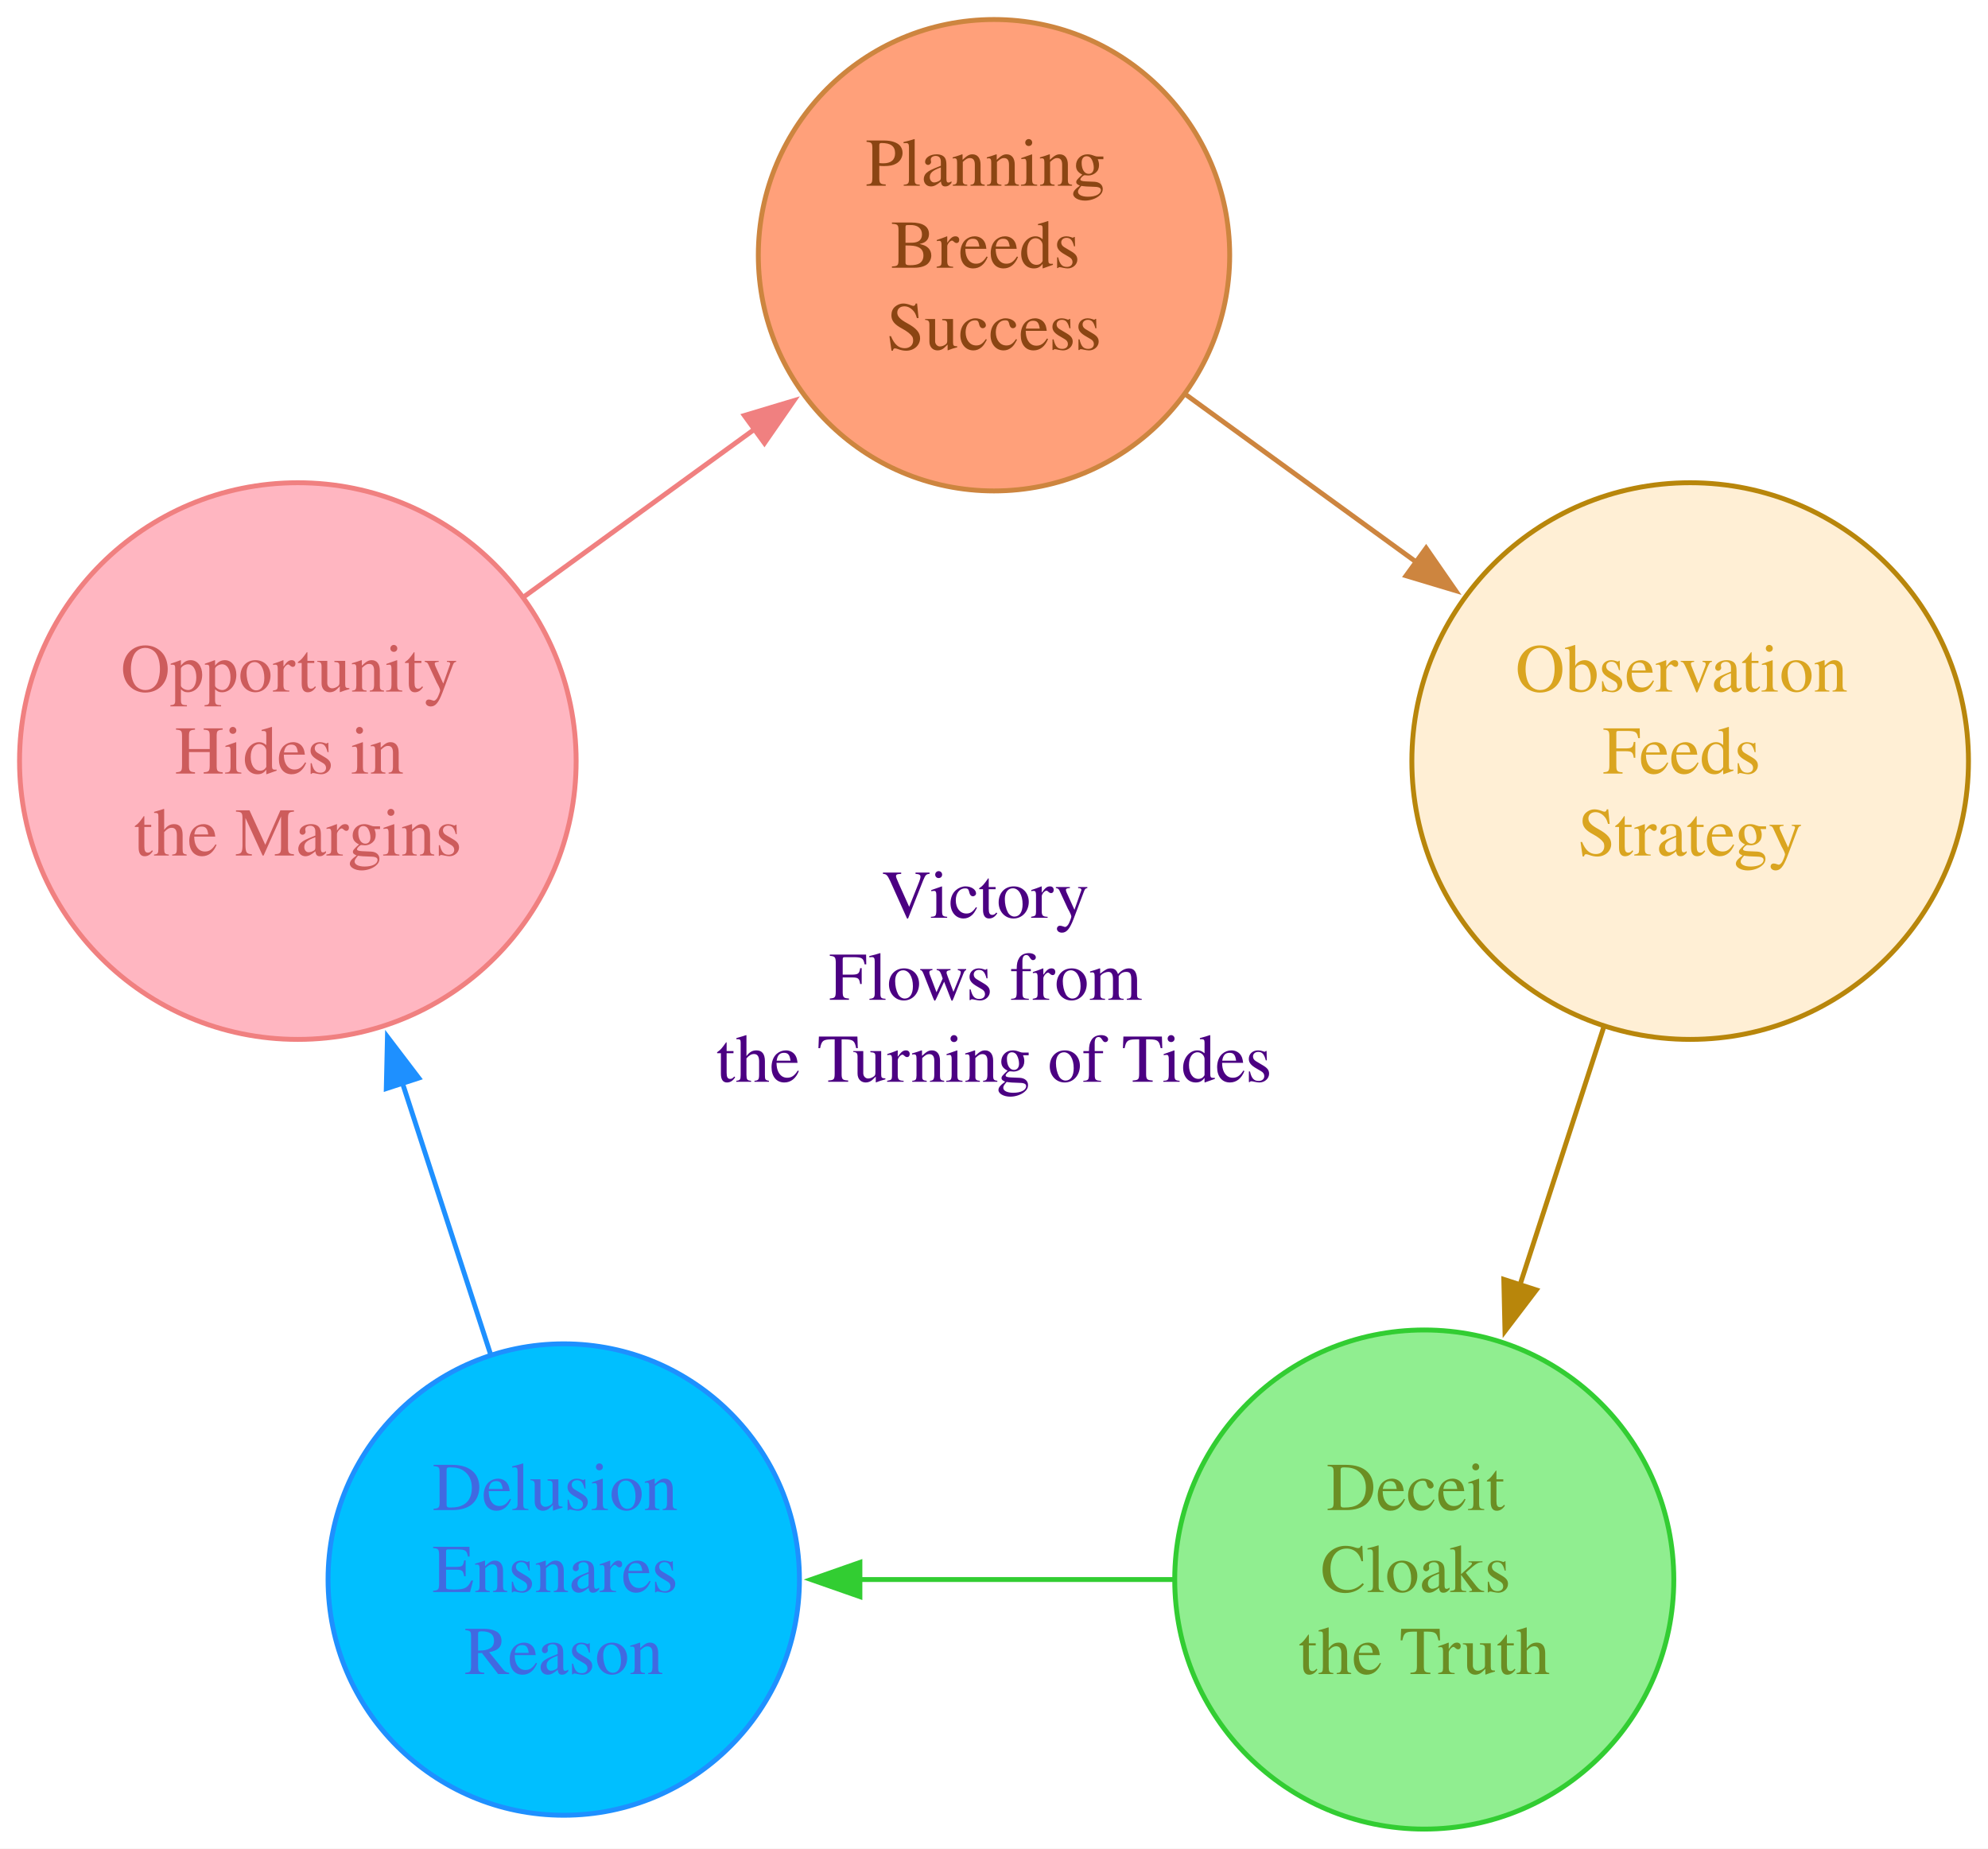
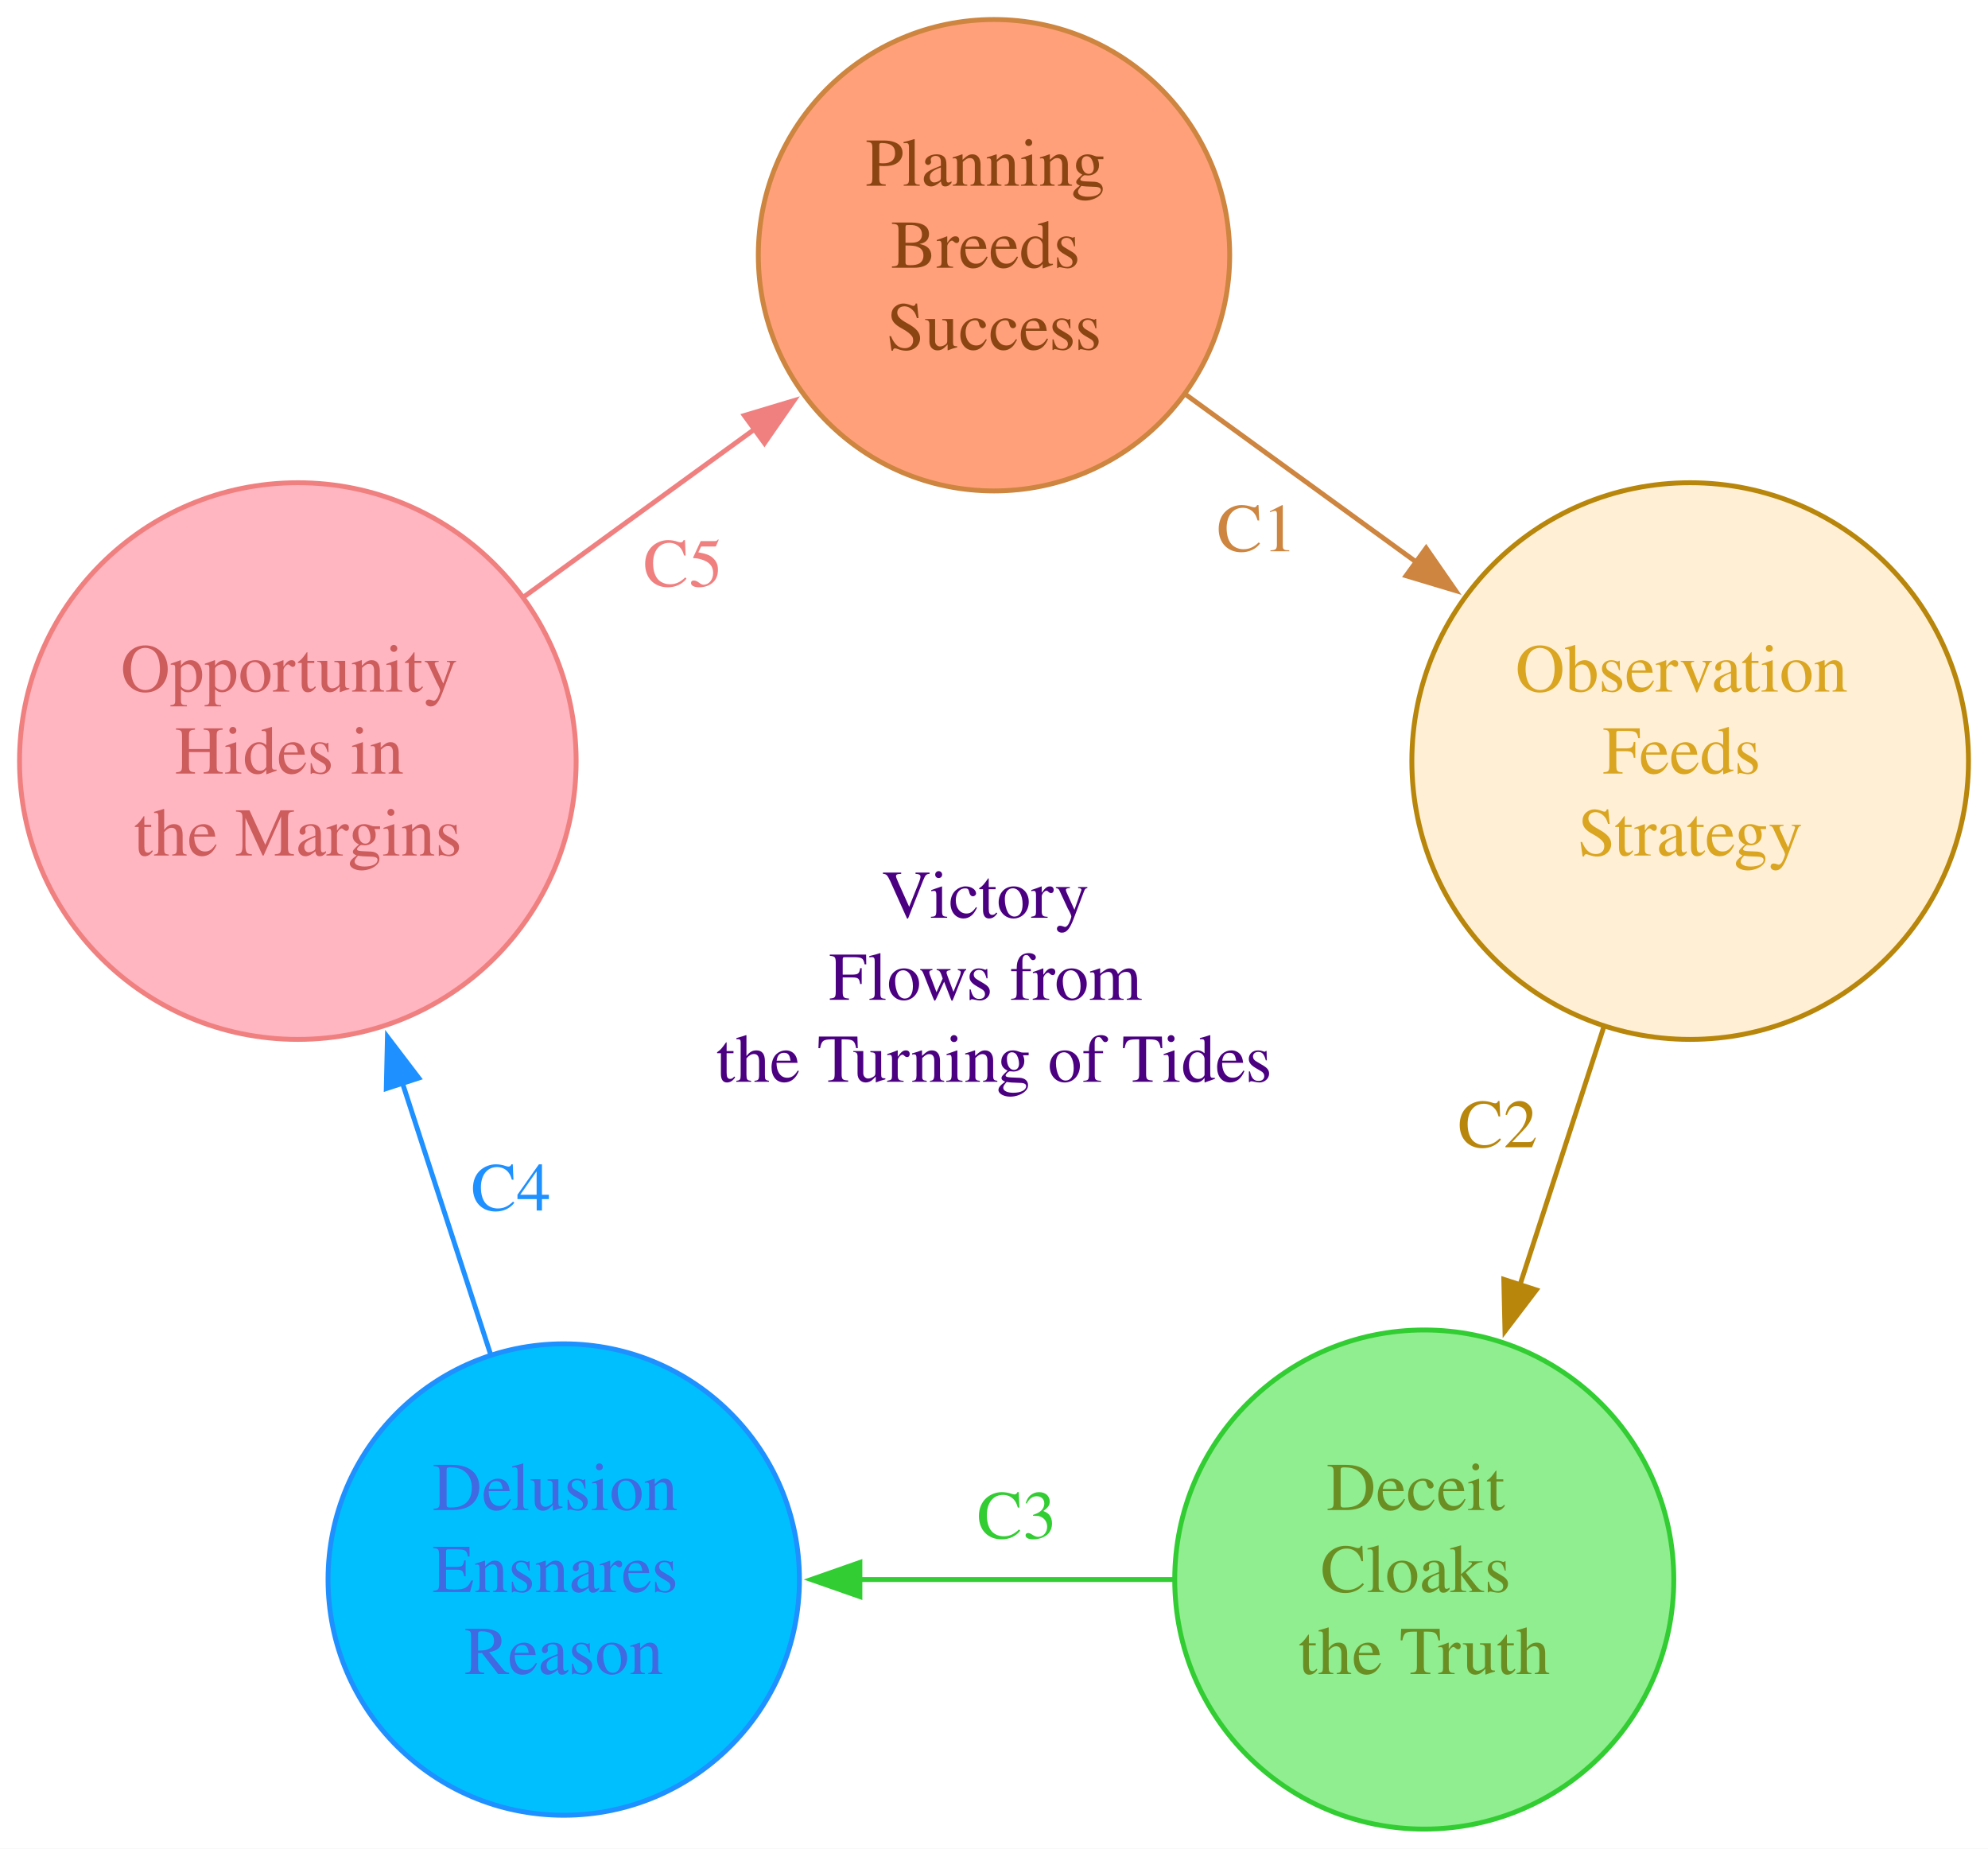
<svg xmlns="http://www.w3.org/2000/svg" width="407.379" height="378.783" viewBox="0 0 407.379 378.783">
  <g id="graph0" class="graph" transform="translate(203.6894,202.2962) scale(1.0)">
    <rect x="-203.689" y="-202.296" width="407.379" height="378.783" fill="white" />
    <g class="node" id="node_0">
      <circle cx="9.184850993605149e-15" cy="-150" r="48.296" fill="lightsalmon" stroke="peru" />
      <text x="9.184850993605149e-15" y="-150" text-anchor="middle" dominant-baseline="central" fill="saddlebrown" font-family="Times,serif" font-size="14">
        <tspan x="9.184850993605149e-15" dy="-1.2em">Planning</tspan>
        <tspan x="9.184850993605149e-15" dy="1.2em">Breeds</tspan>
        <tspan x="9.184850993605149e-15" dy="1.2em">Success</tspan>
      </text>
    </g>
    <g class="node" id="node_1">
      <circle cx="142.658" cy="-46.353" r="57.031" fill="papayawhip" stroke="darkgoldenrod" />
      <text x="142.658" y="-46.353" text-anchor="middle" dominant-baseline="central" fill="goldenrod" font-family="Times,serif" font-size="14">
        <tspan x="142.658" dy="-1.2em">Observation</tspan>
        <tspan x="142.658" dy="1.2em">Feeds</tspan>
        <tspan x="142.658" dy="1.2em">Strategy</tspan>
      </text>
    </g>
    <g class="node" id="node_2">
      <circle cx="88.168" cy="121.353" r="51.134" fill="lightgreen" stroke="limegreen" />
      <text x="88.168" y="121.353" text-anchor="middle" dominant-baseline="central" fill="olivedrab" font-family="Times,serif" font-size="14">
        <tspan x="88.168" dy="-1.2em">Deceit</tspan>
        <tspan x="88.168" dy="1.2em">Cloaks</tspan>
        <tspan x="88.168" dy="1.2em">the Truth</tspan>
      </text>
    </g>
    <g class="node" id="node_3">
      <circle cx="-88.168" cy="121.353" r="48.296" fill="deepskyblue" stroke="dodgerblue" />
      <text x="-88.168" y="121.353" text-anchor="middle" dominant-baseline="central" fill="royalblue" font-family="Times,serif" font-size="14">
        <tspan x="-88.168" dy="-1.2em">Delusion</tspan>
        <tspan x="-88.168" dy="1.2em">Ensnares</tspan>
        <tspan x="-88.168" dy="1.2em">Reason</tspan>
      </text>
    </g>
    <g class="node" id="node_4">
      <circle cx="-142.658" cy="-46.353" r="57.031" fill="lightpink" stroke="lightcoral" />
      <text x="-142.658" y="-46.353" text-anchor="middle" dominant-baseline="central" fill="indianred" font-family="Times,serif" font-size="14">
        <tspan x="-142.658" dy="-1.2em">Opportunity</tspan>
        <tspan x="-142.658" dy="1.2em">Hides in</tspan>
        <tspan x="-142.658" dy="1.2em">the Margins</tspan>
      </text>
    </g>
    <g class="node" id="node_c">
      <text x="0" y="0" text-anchor="middle" dominant-baseline="central" fill="indigo" font-family="Times,serif" font-size="14">
        <tspan x="0" dy="-1.2em">Victory</tspan>
        <tspan x="0" dy="1.2em">Flows from</tspan>
        <tspan x="0" dy="1.2em">the Turning of Tides</tspan>
      </text>
    </g>
    <g class="edge" id="edge1">
      <line x1="39.214" y1="-121.509" x2="86.493" y2="-87.159" stroke="peru" stroke-width="1" />
      <polygon points="94.583,-81.281 84.436,-84.327 88.551,-89.991 94.583,-81.281" fill="peru" stroke="peru" stroke-width="1" />
+       <text x="53.822" y="-91.904" text-anchor="middle" dominant-baseline="central" fill="peru" font-family="Times,serif" font-size="14">C1</text>
    </g>
    <g class="edge" id="edge2">
      <line x1="124.981" y1="8.054" x2="107.799" y2="60.935" stroke="darkgoldenrod" stroke-width="1" />
      <polygon points="104.709,70.445 104.47,59.853 111.127,62.016 104.709,70.445" fill="darkgoldenrod" stroke="darkgoldenrod" stroke-width="1" />
+       <text x="103.207" y="30.211" text-anchor="middle" dominant-baseline="central" fill="darkgoldenrod" font-family="Times,serif" font-size="14">C2</text>
    </g>
    <g class="edge" id="edge3">
      <line x1="36.859" y1="121.353" x2="-27.479" y2="121.353" stroke="limegreen" stroke-width="1" />
      <polygon points="-37.479,121.353 -27.479,117.853 -27.479,124.853 -37.479,121.353" fill="limegreen" stroke="limegreen" stroke-width="1" />
+       <text x="4.69" y="110.353" text-anchor="middle" dominant-baseline="central" fill="limegreen" font-family="Times,serif" font-size="14">C3</text>
    </g>
    <g class="edge" id="edge4">
      <line x1="-103.146" y1="75.254" x2="-121.205" y2="19.674" stroke="dodgerblue" stroke-width="1" />
      <polygon points="-124.295,10.163 -117.877,18.592 -124.534,20.755 -124.295,10.163" fill="dodgerblue" stroke="dodgerblue" stroke-width="1" />
+       <text x="-98.993" y="43.18" text-anchor="middle" dominant-baseline="central" fill="dodgerblue" font-family="Times,serif" font-size="14">C4</text>
    </g>
    <g class="edge" id="edge5">
      <line x1="-96.378" y1="-79.977" x2="-49.099" y2="-114.328" stroke="lightcoral" stroke-width="1" />
      <polygon points="-41.008,-120.206 -47.041,-111.496 -51.156,-117.159 -41.008,-120.206" fill="lightcoral" stroke="lightcoral" stroke-width="1" />
+       <text x="-63.707" y="-84.722" text-anchor="middle" dominant-baseline="central" fill="lightcoral" font-family="Times,serif" font-size="14">C5</text>
    </g>
  </g>
</svg>
